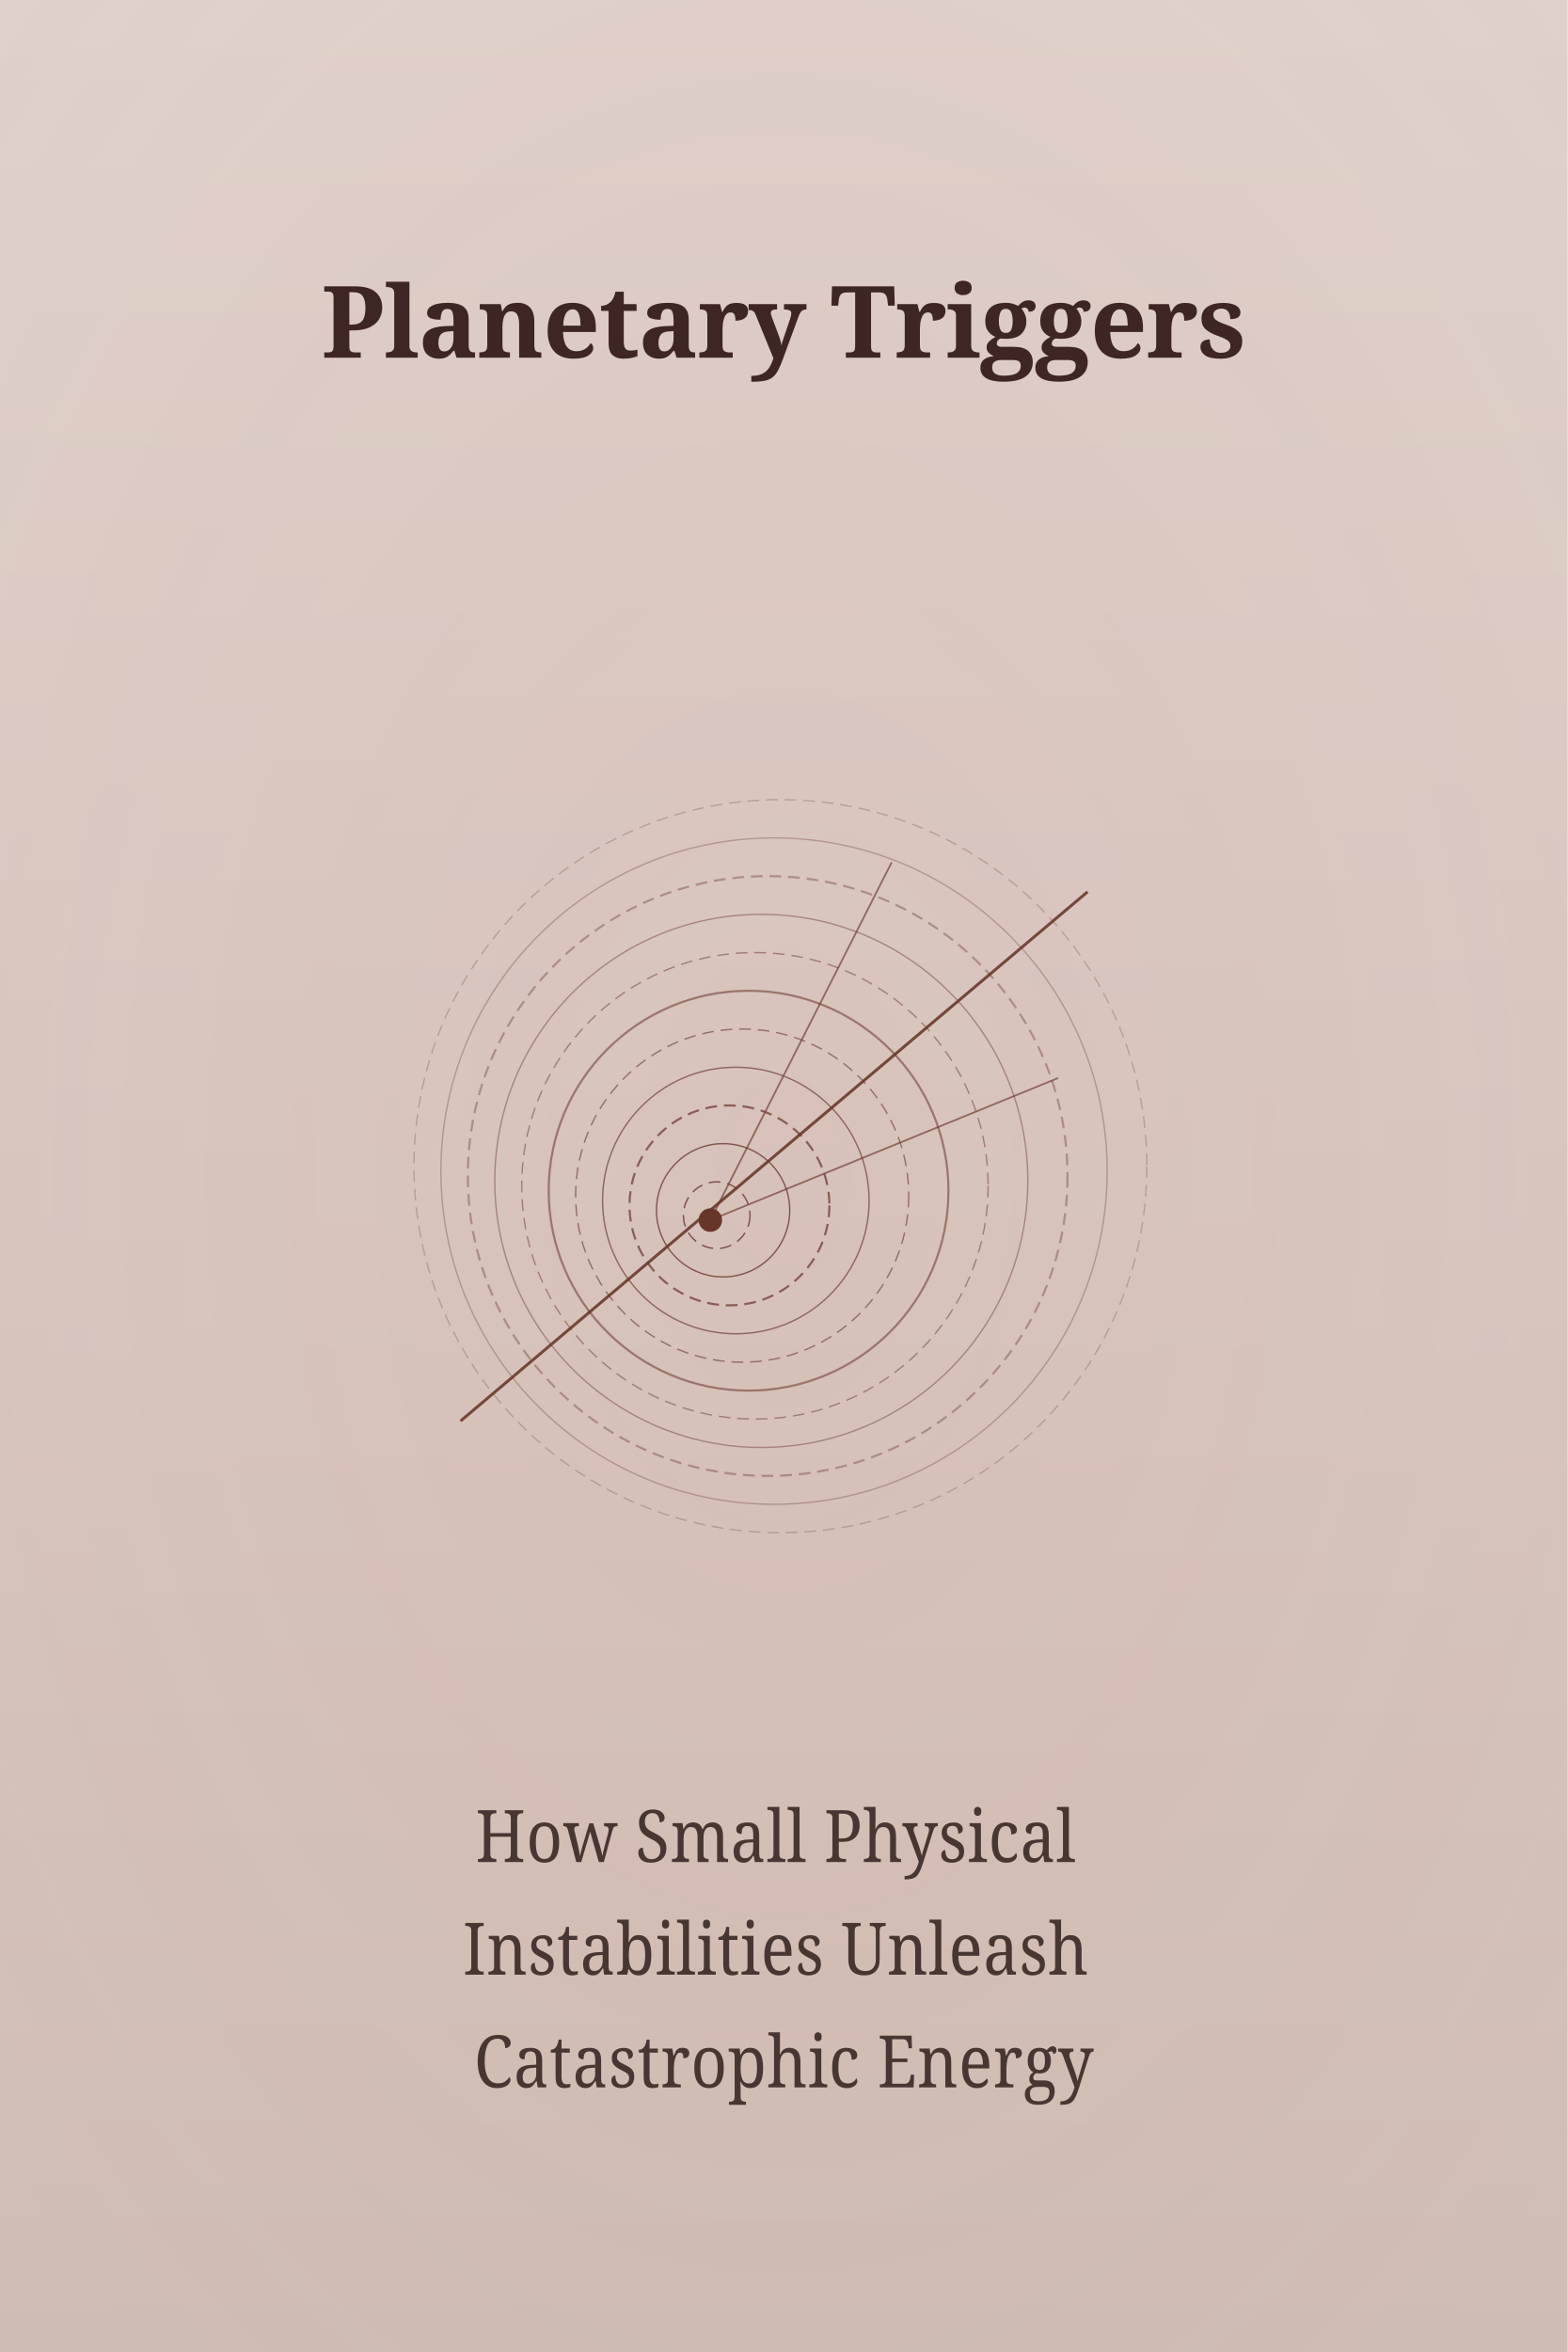
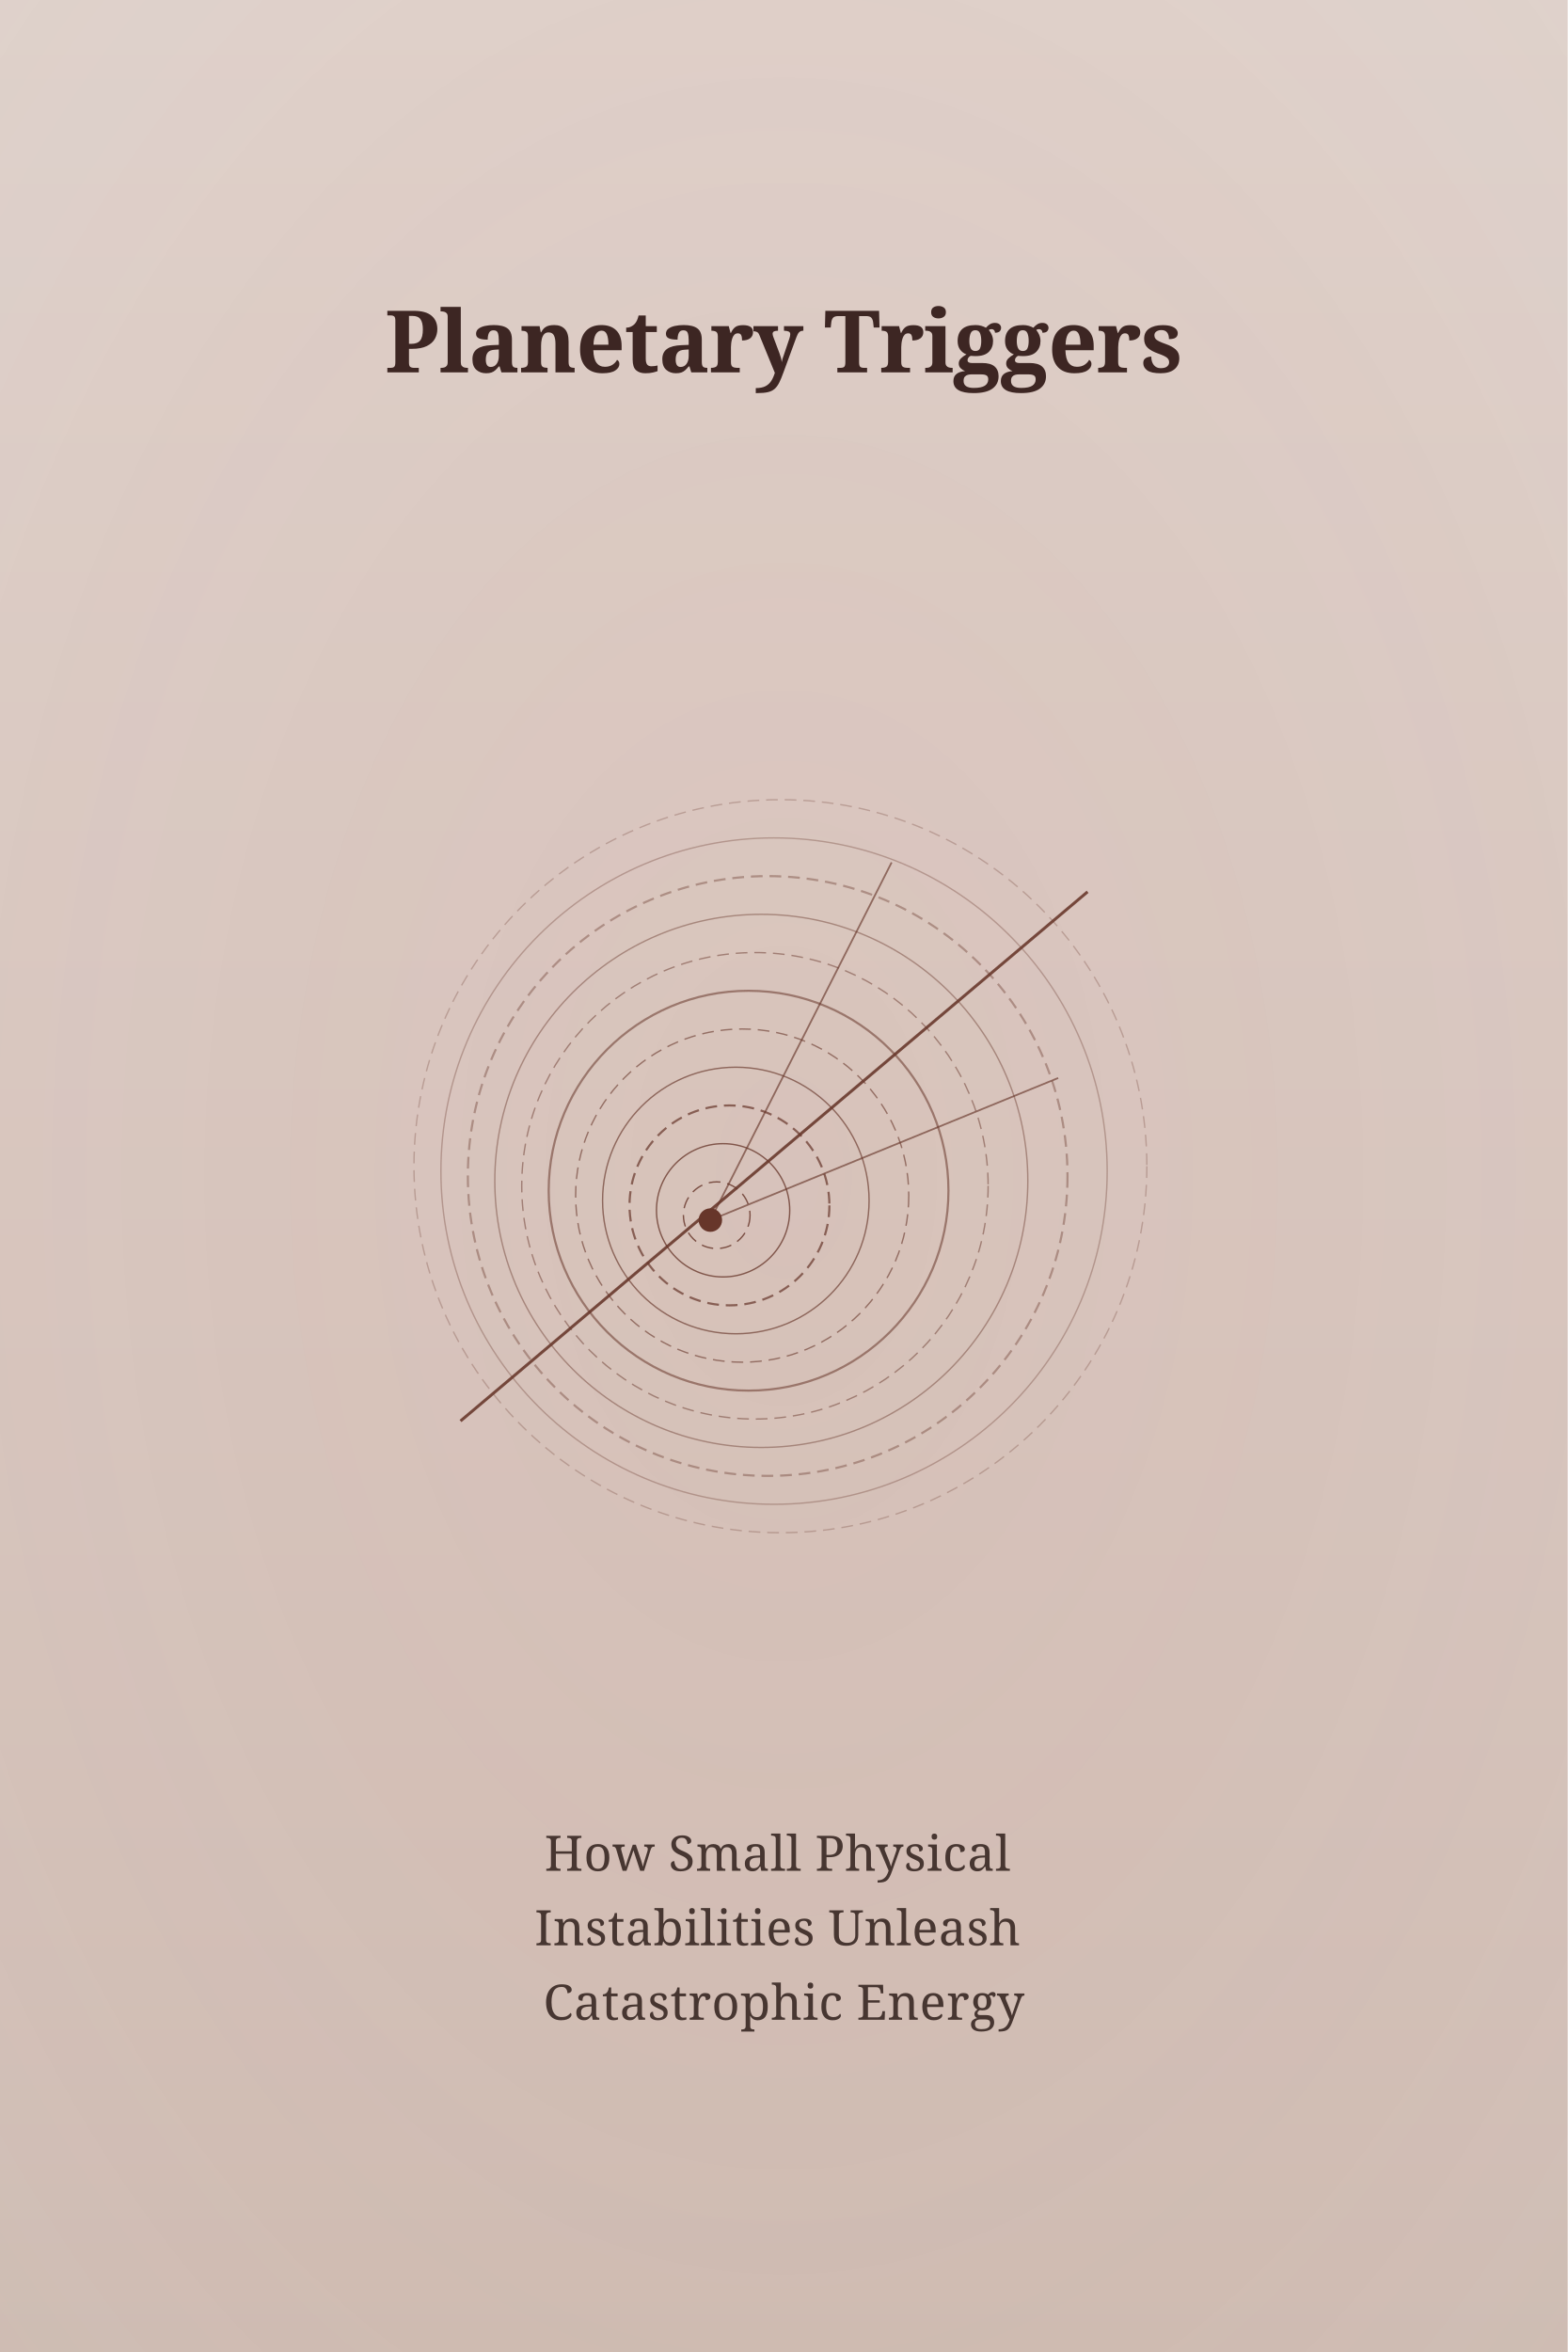
<svg xmlns="http://www.w3.org/2000/svg" viewBox="0 0 1600 2400" width="100%" height="100%">
  <defs>
    <linearGradient id="bg-planetary-triggers" x1="0%" y1="0%" x2="0%" y2="100%">
      <stop offset="0%" stop-color="#dfd2cc" />
      <stop offset="60%" stop-color="#d7c7c0" />
      <stop offset="100%" stop-color="#cfbdb4" />
    </linearGradient>
    <radialGradient id="halo-planetary-triggers" cx="50%" cy="50%" r="75%">
      <stop offset="0%" stop-color="#c95b3c" stop-opacity="0.06" />
      <stop offset="55%" stop-color="#c95b3c" stop-opacity="0.03" />
      <stop offset="100%" stop-color="#c95b3c" stop-opacity="0.00" />
    </radialGradient>
  </defs>
  <rect width="1600" height="2400" fill="url(#bg-planetary-triggers)" />
  <rect width="1600" height="2400" fill="url(#halo-planetary-triggers)" />
  <g text-anchor="middle">
-     <text x="800" y="365" font-family="'Literata', Georgia, serif" font-size="102" font-weight="700" letter-spacing="-0.01em" fill="#3d2623">Planetary Triggers</text>
+     <text x="800" y="380" font-family="'Literata', Georgia, serif" font-size="88" font-weight="700" letter-spacing="-0.01em" fill="#3d2623">Planetary Triggers</text>
  </g>
  <g class="emblem-seismic" transform="translate(0, -210)">
    <circle cx="731.5" cy="1450.0" r="34" stroke="#67362a" stroke-width="1.4" stroke-dasharray="12,7" fill="none" opacity="0.82" />
    <circle cx="738.0" cy="1445.0" r="68" stroke="#67362a" stroke-width="1.4" fill="none" opacity="0.77" />
    <circle cx="744.5" cy="1440.0" r="102" stroke="#67362a" stroke-width="2.2" stroke-dasharray="12,7" fill="none" opacity="0.71" />
    <circle cx="751.0" cy="1435.0" r="136" stroke="#67362a" stroke-width="1.4" fill="none" opacity="0.66" />
    <circle cx="757.5" cy="1430.0" r="170" stroke="#67362a" stroke-width="1.4" stroke-dasharray="12,7" fill="none" opacity="0.60" />
    <circle cx="764.0" cy="1425.0" r="204" stroke="#67362a" stroke-width="2.2" fill="none" opacity="0.55" />
    <circle cx="770.5" cy="1420.0" r="238" stroke="#67362a" stroke-width="1.4" stroke-dasharray="12,7" fill="none" opacity="0.49" />
    <circle cx="777.0" cy="1415.0" r="272" stroke="#67362a" stroke-width="1.4" fill="none" opacity="0.44" />
    <circle cx="783.5" cy="1410.0" r="306" stroke="#67362a" stroke-width="2.2" stroke-dasharray="12,7" fill="none" opacity="0.39" />
    <circle cx="790.0" cy="1405.0" r="340" stroke="#67362a" stroke-width="1.4" fill="none" opacity="0.33" />
    <circle cx="796.5" cy="1400.0" r="374" stroke="#67362a" stroke-width="1.4" stroke-dasharray="12,7" fill="none" opacity="0.28" />
    <line x1="470" y1="1660" x2="1110" y2="1120" stroke="#67362a" stroke-width="3.0" opacity="0.88" />
    <line x1="725" y1="1455" x2="1080" y2="1310" stroke="#67362a" stroke-width="1.8" opacity="0.65" />
    <line x1="725" y1="1455" x2="910" y2="1090" stroke="#67362a" stroke-width="1.8" opacity="0.65" />
    <circle cx="725" cy="1455" r="12" fill="#67362a" />
  </g>
-   <g text-anchor="middle" transform="translate(800, 0) scale(0.87, 1) translate(-800, 0)">
-     <text x="800" y="1900" font-family="'Literata', Georgia, serif" font-size="74" font-weight="400" letter-spacing="0.01em" fill="#473631">
+   <g text-anchor="middle">
+     <text x="800" y="1909" font-family="'Literata', Georgia, serif" font-size="50" font-weight="400" letter-spacing="0.01em" fill="#473631">
      <tspan x="800" dy="0">How Small Physical</tspan>
-       <tspan x="800" dy="115">Instabilities Unleash</tspan>
-       <tspan x="800" dy="115">Catastrophic Energy</tspan>
+       <tspan x="800" dy="76">Instabilities Unleash</tspan>
+       <tspan x="800" dy="76">Catastrophic Energy</tspan>
    </text>
  </g>
</svg>
